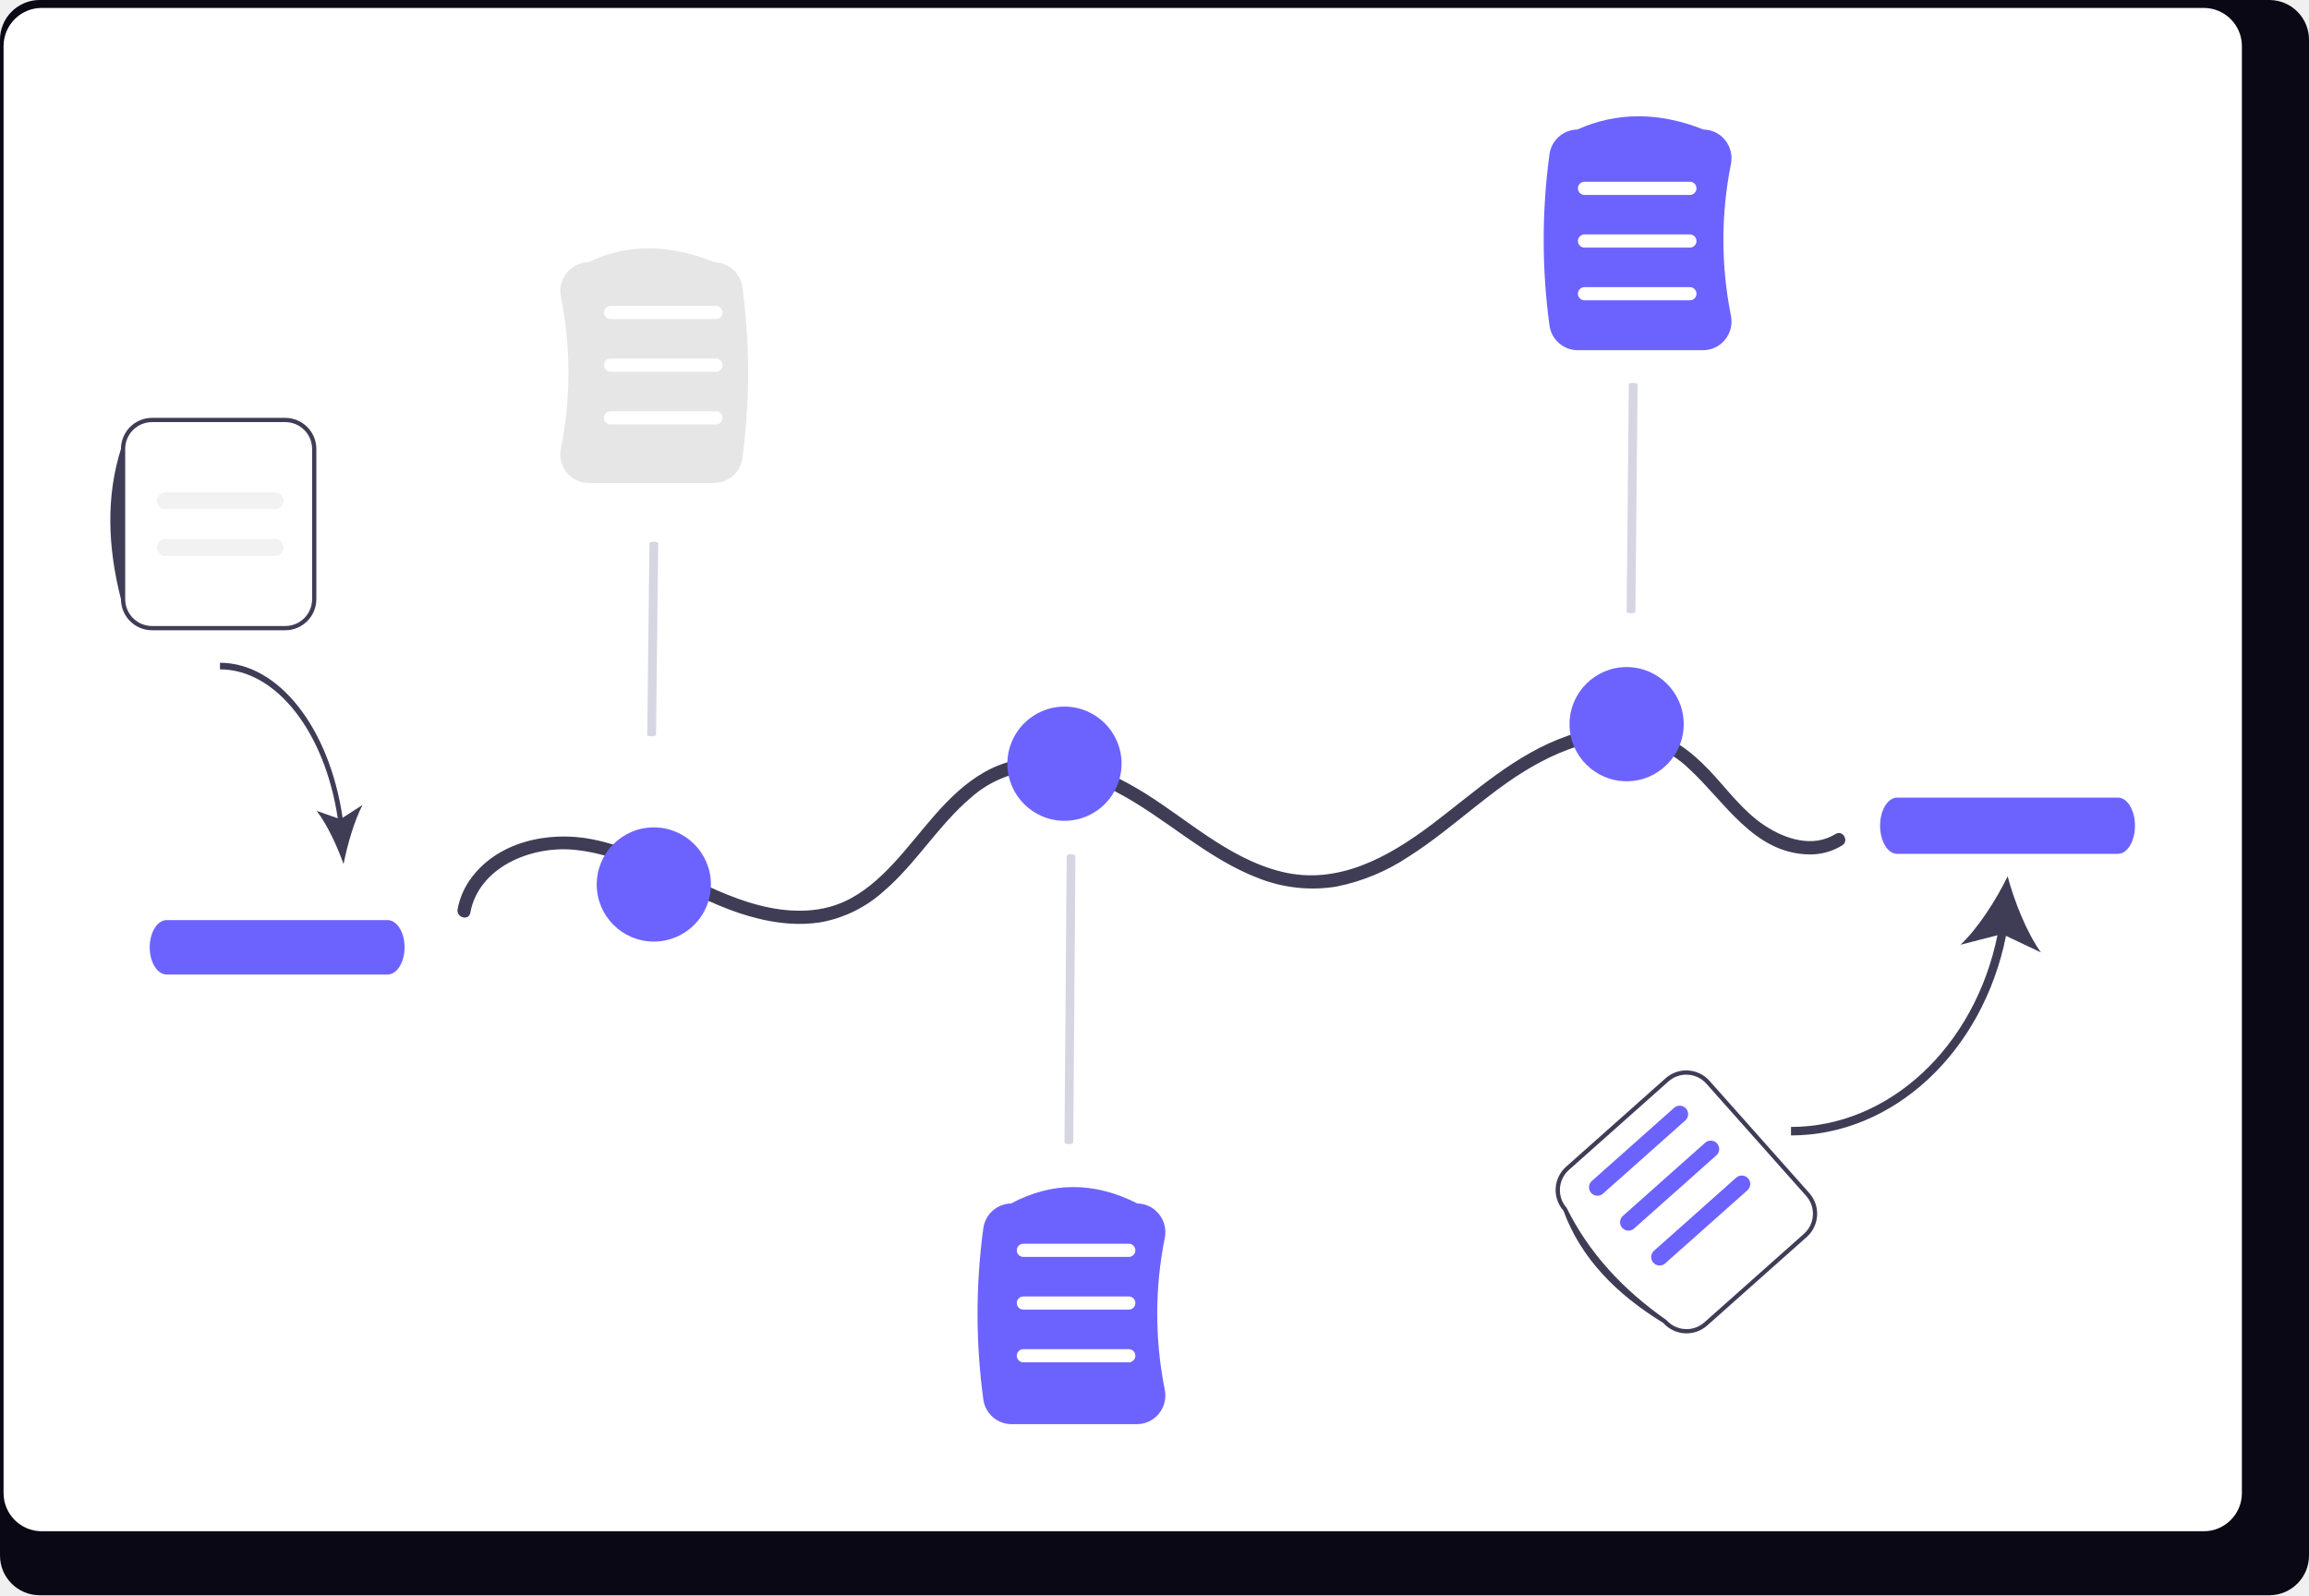
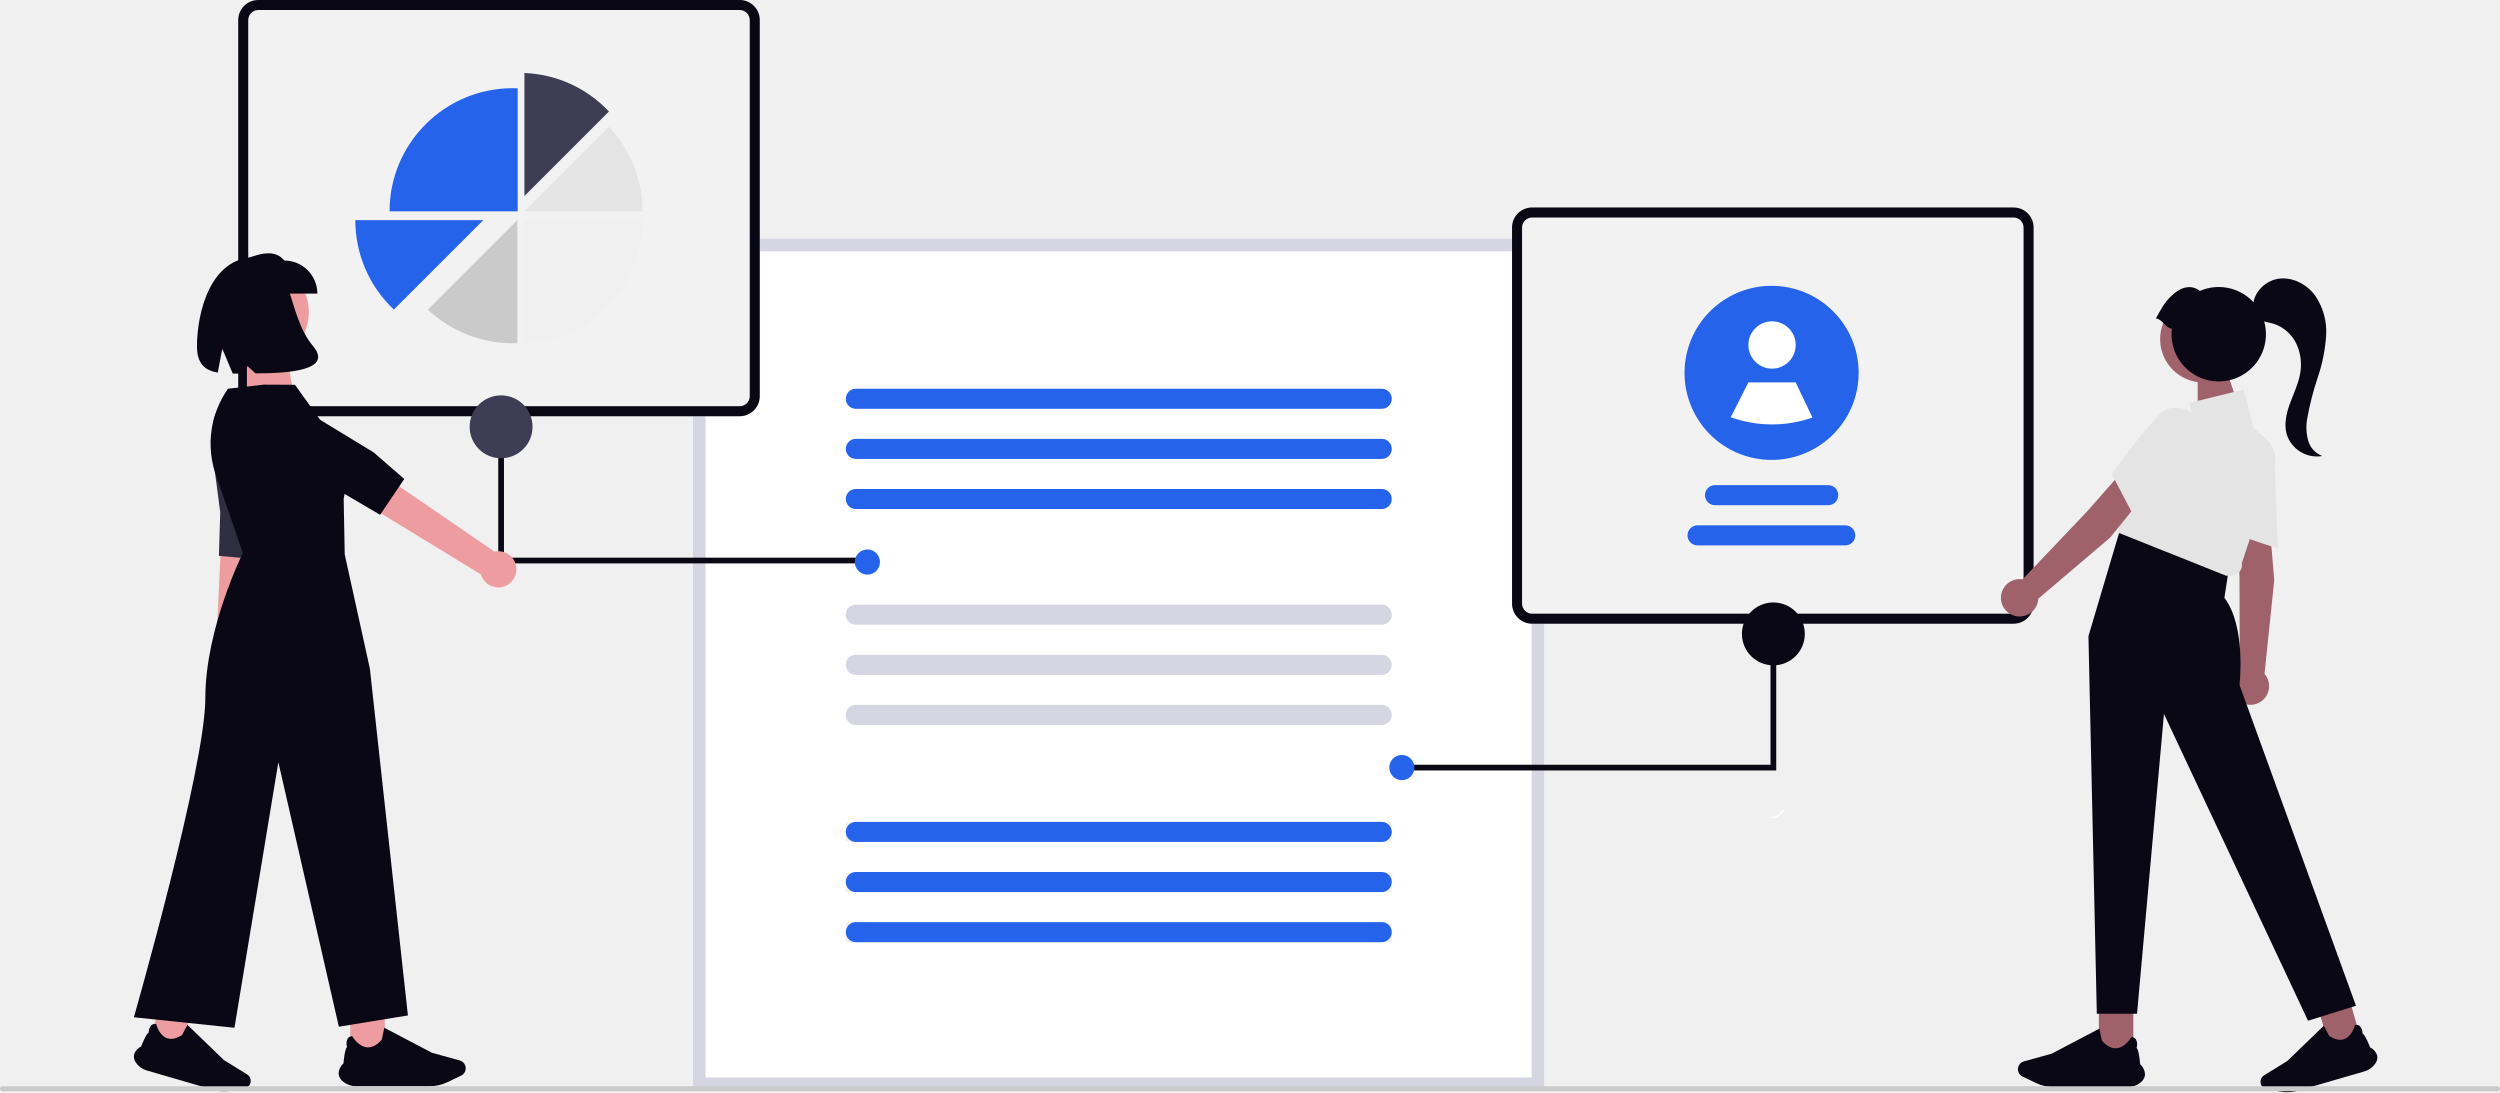
- <svg xmlns="http://www.w3.org/2000/svg" width="799.468" height="552.327" viewBox="0 0 799.468 552.327" role="img" artist="Katerina Limpitsouni" source="https://undraw.co/">
-   <g transform="translate(-560.266 -263.837)">
-     <path d="M1352.3,232.384H580.059a13.747,13.747,0,0,0-13.613,13.848v524.66a13.74,13.74,0,0,0,13.613,13.819H1352.3a13.741,13.741,0,0,0,13.613-13.819V246.232a13.747,13.747,0,0,0-13.611-13.848Z" transform="translate(-6.179 31.453)" fill="#090814" />
-     <path d="M1328.244,232.384h-748.6a13.225,13.225,0,0,0-13.2,13.223V746.614a13.219,13.219,0,0,0,13.2,13.2h748.6a13.219,13.219,0,0,0,13.2-13.2V245.608a13.224,13.224,0,0,0-13.193-13.223Z" transform="translate(-4.945 34.196)" fill="#fff" />
-     <path d="M510.315,232.511h-.005c-.84,0-1.518-.232-1.515-.516l.76-78.747c0-.284.683-.513,1.521-.513h.005c.84,0,1.518.232,1.515.516L511.836,232C511.833,232.281,511.153,232.511,510.315,232.511Z" transform="translate(614.674 243.665)" fill="#d6d6e3" />
-     <path d="M382.315,476.129h-.005c-.84,0-1.518-.3-1.515-.667l.76-99.066c0-.366.683-.663,1.521-.663h.005c.84,0,1.518.3,1.515.667l-.76,99.065C383.833,475.833,383.153,476.129,382.315,476.129Z" transform="translate(548.032 183.844)" fill="#d6d6e3" />
-     <path d="M287.315,250.062h-.005c-.84,0-1.518-.2-1.516-.442l.76-66.448c0-.242.683-.438,1.521-.439h.005c.84,0,1.518.2,1.515.442l-.76,66.448C288.833,249.866,288.153,250.062,287.315,250.062Z" transform="translate(498.572 268.691)" fill="#d6d6e3" />
-     <path d="M247.025,397.987c2.928-15.81,20.9-23.1,35.469-21.863,20.815,1.77,38.186,15.474,57.559,21.934,9.362,3.122,19.434,4.836,29.244,3.039a44.535,44.535,0,0,0,20.778-10.49c11.264-9.627,18.879-22.756,30.151-32.373a37.536,37.536,0,0,1,21.732-9.489c9.946-.661,19.686,2.71,28.4,7.228,17.319,8.975,31.5,23.256,49.944,30.183a51.08,51.08,0,0,0,26.616,2.75,69.3,69.3,0,0,0,25.019-10.384c15.883-10.034,28.972-23.958,45.672-32.758,8.212-4.327,17.335-7.637,26.716-7.7a35.4,35.4,0,0,1,24.35,9.749c12.648,11.5,22.62,29.646,41.937,29.965a20.96,20.96,0,0,0,11.419-3.134c2.492-1.541.2-5.489-2.3-3.939-7.874,4.869-17.357,1.8-24.533-2.926-7.643-5.029-13.069-12.716-19.307-19.265-6.2-6.506-13.427-11.986-22.341-14.016a48.592,48.592,0,0,0-26.618,2.224c-18.247,6.358-32.06,19.444-47.2,30.83-14.925,11.221-32.351,20.929-51.608,16.256-19.174-4.653-33.72-19.173-50.3-28.919-16.031-9.421-35.681-15.438-52.943-5.524-13.044,7.491-21.291,20.72-31.309,31.5-4.943,5.318-10.456,10.26-17.133,13.281-9.278,4.2-19.764,3.708-29.429,1.22-20.16-5.19-37.164-18.764-57.693-22.825-15.238-3.014-33.273.784-42.574,14.254a25.9,25.9,0,0,0-4.111,9.985c-.532,2.87,3.864,4.1,4.4,1.213Z" transform="translate(476.074 181.895)" fill="#3f3d56" />
-     <ellipse cx="19.768" cy="19.768" rx="19.768" ry="19.768" transform="translate(766.879 550.307)" fill="#6c63ff" />
-     <ellipse cx="19.768" cy="19.768" rx="19.768" ry="19.768" transform="translate(909.059 508.489)" fill="#6c63ff" />
-     <ellipse cx="19.768" cy="19.768" rx="19.768" ry="19.768" transform="translate(1103.7 494.803)" fill="#6c63ff" />
-     <path d="M319.229,228.88h-43.36a9.789,9.789,0,0,1-7.6-3.594,10.017,10.017,0,0,1-2.067-8.349,133.3,133.3,0,0,0,0-52.521,10.018,10.018,0,0,1,2.067-8.35,9.788,9.788,0,0,1,7.419-3.591c13.182-6.456,27.881-6.456,43.693,0a9.9,9.9,0,0,1,9.647,8.513,220.459,220.459,0,0,1,0,59.376A9.9,9.9,0,0,1,319.229,228.88Z" transform="translate(488.266 202.183)" fill="#e6e6e6" />
-     <g transform="translate(-3.18 18)">
-       <path d="M547.17,202.823h-43.36a9.906,9.906,0,0,1-9.8-8.515,220.47,220.47,0,0,1,0-59.377,9.906,9.906,0,0,1,9.634-8.514c13.643-6.115,28.334-6.114,43.676,0a9.791,9.791,0,0,1,7.45,3.593,10.017,10.017,0,0,1,2.067,8.349,133.3,133.3,0,0,0,0,52.521,10.016,10.016,0,0,1-2.067,8.349A9.789,9.789,0,0,1,547.17,202.823Z" transform="translate(605.93 164.265)" fill="#6c63ff" />
-       <path d="M538.571,141.3h-36.5a2.281,2.281,0,0,1,0-4.562h36.5a2.281,2.281,0,1,1,0,4.562Z" transform="translate(609.988 172.023)" fill="#fff" />
-       <path d="M538.571,153.3h-36.5a2.281,2.281,0,0,1,0-4.562h36.5a2.281,2.281,0,0,1,0,4.562Z" transform="translate(609.988 178.271)" fill="#fff" />
-       <path d="M538.571,165.3h-36.5a2.281,2.281,0,0,1,0-4.562h36.5a2.281,2.281,0,1,1,0,4.562Z" transform="translate(609.988 184.519)" fill="#fff" />
-     </g>
-     <path d="M314.717,165.3h-36.5a2.281,2.281,0,1,1,0-4.562h36.5a2.281,2.281,0,1,1,0,4.562Z" transform="translate(493.442 209.004)" fill="#fff" />
-     <path d="M314.717,177.3h-36.5a2.281,2.281,0,1,1,0-4.562h36.5a2.281,2.281,0,0,1,0,4.562Z" transform="translate(493.442 215.251)" fill="#fff" />
-     <path d="M314.717,189.3h-36.5a2.281,2.281,0,1,1,0-4.562h36.5a2.281,2.281,0,0,1,0,4.562Z" transform="translate(493.442 221.499)" fill="#fff" />
-     <g transform="translate(0 -1)">
-       <path d="M416.17,592.924h-43.36a9.906,9.906,0,0,1-9.8-8.515,220.462,220.462,0,0,1,0-59.376,9.906,9.906,0,0,1,9.6-8.515c14.119-7.582,28.834-7.584,43.742,0a9.787,9.787,0,0,1,7.413,3.592,10.016,10.016,0,0,1,2.067,8.349,133.311,133.311,0,0,0,0,52.523,10.016,10.016,0,0,1-2.067,8.349A9.789,9.789,0,0,1,416.17,592.924Z" transform="translate(537.727 165.01)" fill="#6c63ff" />
-       <path d="M408.717,528.3h-36.5a2.281,2.281,0,1,1,0-4.562h36.5a2.281,2.281,0,1,1,0,4.562Z" transform="translate(542.381 171.728)" fill="#fff" />
-       <path d="M408.717,540.3h-36.5a2.281,2.281,0,0,1,0-4.562h36.5a2.281,2.281,0,0,1,0,4.562Z" transform="translate(542.381 177.976)" fill="#fff" />
-       <path d="M408.717,552.3h-36.5a2.281,2.281,0,1,1,0-4.562h36.5a2.281,2.281,0,1,1,0,4.562Z" transform="translate(542.381 184.223)" fill="#fff" />
-     </g>
-     <g transform="translate(1180.386 540)">
-       <path d="M620.23,242.795l12.1,5.734c-4.965-6.929-9.243-17.75-11.533-26.36-3.878,8.021-10.129,17.835-16.317,23.7l12.793-3.291c-7.883,38.635-37.533,66.371-71.487,66.371v2.942C581.256,311.887,612.181,282.989,620.23,242.795Z" transform="translate(-545.791 -194.927)" fill="#3f3d56" />
-       <path d="M541.783,301.168h76.481c3.244,0,5.883,4.367,5.883,9.734s-2.639,9.734-5.883,9.734H541.783c-3.244,0-5.883-4.367-5.883-9.734S538.539,301.168,541.783,301.168Z" transform="translate(-505.056 -301.168)" fill="#6c63ff" />
-     </g>
-     <g transform="translate(-201.383 -174.318)">
-       <g transform="translate(1300.276 808.773)">
-         <path d="M411.775,245.415,377.3,276.067a10.777,10.777,0,0,1-15.2-.891c-14.328-11.379-26.081-24.2-34.561-38.867a10.777,10.777,0,0,1,.891-15.2l34.471-30.652a10.777,10.777,0,0,1,15.2.891l34.561,38.867a10.777,10.777,0,0,1-.891,15.2Z" transform="translate(-324.831 -187.744)" fill="#fff" />
-         <path d="M411.775,245.415,377.3,276.067a10.777,10.777,0,0,1-15.2-.891c-16.346-10.008-28.593-22.519-34.561-38.867a10.777,10.777,0,0,1,.891-15.2l34.471-30.652a10.777,10.777,0,0,1,15.2.891l34.561,38.867a10.777,10.777,0,0,1-.891,15.2Zm-82.36-23.2a9.3,9.3,0,0,0-.77,13.121c7.645,15.508,19.432,28.288,34.561,38.867a9.3,9.3,0,0,0,13.121.769L410.8,244.316a9.3,9.3,0,0,0,.769-13.121l-34.561-38.867a9.3,9.3,0,0,0-13.121-.77Z" transform="translate(-324.831 -187.744)" fill="#3f3d56" />
-         <path d="M373.287,209.4l-28.4,25.256a2.924,2.924,0,1,1-3.885-4.37l28.4-25.256a2.924,2.924,0,1,1,3.885,4.37Z" transform="translate(-317.68 -179.954)" fill="#6c63ff" />
-         <path d="M380.6,217.618l-28.4,25.256a2.924,2.924,0,1,1-3.886-4.37l28.4-25.256a2.924,2.924,0,1,1,3.885,4.37Z" transform="translate(-314.239 -176.084)" fill="#6c63ff" />
-         <path d="M365.978,201.178l-28.4,25.256a2.924,2.924,0,1,1-3.885-4.37l28.4-25.256a2.924,2.924,0,1,1,3.885,4.37Z" transform="translate(-321.122 -183.824)" fill="#6c63ff" />
+ <svg xmlns="http://www.w3.org/2000/svg" width="800" height="349.495" viewBox="0 0 800 349.495" role="img" artist="Katerina Limpitsouni" source="https://undraw.co/">
+   <g transform="translate(-550 -315.111)">
+     <path d="M650.259,592.719H377.849V320.309h272.41Z" transform="translate(393.896 71.19)" fill="#fff" />
+     <path d="M650.259,592.719H377.849V320.309h272.41Zm-268.385-4.025H646.234V324.334H381.874Z" transform="translate(393.896 71.19)" fill="#d6d6e3" />
+     <g transform="translate(1033.852 381.504)">
+       <rect width="166.901" height="133.2" rx="8" transform="translate(0 0)" fill="#f2f2f2" />
+       <path d="M6.419,3.21a3.213,3.213,0,0,0-3.21,3.21V126.78a3.213,3.213,0,0,0,3.21,3.21H160.481a3.213,3.213,0,0,0,3.21-3.21V6.419a3.213,3.213,0,0,0-3.21-3.21H6.419m0-3.21H160.481A6.419,6.419,0,0,1,166.9,6.419V126.78a6.419,6.419,0,0,1-6.419,6.419H6.419A6.419,6.419,0,0,1,0,126.78V6.419A6.419,6.419,0,0,1,6.419,0Z" transform="translate(0 0)" fill="#090814" />
+       <rect width="42.665" height="6.419" rx="3.21" transform="translate(61.726 88.852)" fill="#2563eb" />
+       <rect width="53.694" height="6.419" rx="3.21" transform="translate(56.143 101.713)" fill="#2563eb" />
+       <g transform="translate(55.192 25.067)">
+         <path d="M821.807,419.345a27.868,27.868,0,0,1-41.067,24.534l-.005-.005a27.859,27.859,0,1,1,41.073-24.528Z" transform="translate(-766.084 -391.484)" fill="#2563eb" />
+         <circle cx="7.573" cy="7.573" r="7.573" transform="translate(20.434 11.362)" fill="#fff" />
+         <path d="M810.665,441.252a39.034,39.034,0,0,1-26.14-.1l-.005,0,5.642-11.137h15.146Z" transform="translate(-769.727 -399.097)" fill="#fff" />
      </g>
    </g>
-     <g transform="translate(599.257 473.287)">
-       <path d="M213.069,311.743l6.905-4.454c-2.832,5.382-5.273,13.788-6.579,20.477-2.212-6.231-5.778-13.855-9.308-18.409l7.3,2.557c-4.5-30.012-21.411-51.558-40.78-51.558v-2.285C190.837,258.071,208.478,280.519,213.069,311.743Z" transform="translate(-133.431 -238.048)" fill="#3f3d56" />
-       <path d="M166.6,355.915h76.481c3.244,0,5.883-4.227,5.883-9.422s-2.639-9.422-5.883-9.422H166.6c-3.244,0-5.883,4.227-5.883,9.422S163.354,355.915,166.6,355.915Z" transform="translate(-147.872 -227.955)" fill="#6c63ff" />
+     <g transform="translate(626.229 315.111)">
+       <rect width="166.901" height="133.2" rx="8" fill="#f2f2f2" />
+       <path d="M6.419,3.21a3.213,3.213,0,0,0-3.21,3.21V126.78a3.213,3.213,0,0,0,3.21,3.21H160.481a3.213,3.213,0,0,0,3.21-3.21V6.419a3.213,3.213,0,0,0-3.21-3.21H6.419m0-3.21H160.481A6.419,6.419,0,0,1,166.9,6.419V126.78a6.419,6.419,0,0,1-6.419,6.419H6.419A6.419,6.419,0,0,1,0,126.78V6.419A6.419,6.419,0,0,1,6.419,0Z" fill="#090814" />
+       <g transform="translate(37.471 23.359)">
+         <path d="M326,309.672a39.277,39.277,0,0,0-27.042-12.317v39.359Z" transform="translate(-244.839 -297.356)" fill="#3f3d56" />
+         <path d="M326,318.813l-27.042,27.042h37.791A39.256,39.256,0,0,0,326,318.813Z" transform="translate(-244.839 -301.595)" fill="#e4e4e4" />
+         <path d="M336.795,356.038a39.5,39.5,0,0,1-.678,7.312c-.035.191-.072.38-.111.569a39.073,39.073,0,0,1-4.559,11.947c-.115.2-.234.4-.353.592v0a39.515,39.515,0,0,1-7.91,9.358c-.154.134-.308.267-.464.4a39.222,39.222,0,0,1-23.758,9.181V356.038Z" transform="translate(-244.839 -308.951)" fill="#f0f0f0" />
+         <path d="M287.534,395.431c.523,0,1.043-.013,1.561-.034v-39.36l-28.624,28.624a39.256,39.256,0,0,0,27.063,10.769Z" transform="translate(-237.233 -308.951)" fill="#cacaca" />
+         <path d="M284.564,303.419a39.394,39.394,0,0,0-39.394,39.394h41V303.454C285.635,303.433,285.1,303.419,284.564,303.419Z" transform="translate(-234.21 -298.554)" fill="#2563eb" />
+         <path d="M272.467,356.038l-8.282,8.282-.271.271-.006.006-7.222,7.221-.275.275-7.8,7.8-.275.275v0l-4.491,4.489a39.28,39.28,0,0,1-12.331-28.623Z" transform="translate(-231.511 -308.951)" fill="#2563eb" />
+       </g>
    </g>
-     <g transform="translate(598.463 408.515)">
-       <path d="M219.162,273.04H265.29a10.777,10.777,0,0,0,10.765-10.765V210.265A10.777,10.777,0,0,0,265.29,199.5H219.162A10.777,10.777,0,0,0,208.4,210.265v52.011A10.777,10.777,0,0,0,219.162,273.04Z" transform="translate(-204.715 -199.5)" fill="#fff" />
-       <path d="M222.845,273.04h46.128a10.777,10.777,0,0,0,10.764-10.765V210.265A10.777,10.777,0,0,0,268.972,199.5H222.845a10.777,10.777,0,0,0-10.764,10.764c-5.169,16.364-4.644,33.8,0,52.011A10.777,10.777,0,0,0,222.845,273.04Zm46.128-72.069a9.3,9.3,0,0,1,9.294,9.294v52.011a9.3,9.3,0,0,1-9.294,9.294H222.845a9.3,9.3,0,0,1-9.294-9.294V210.265a9.3,9.3,0,0,1,9.294-9.294Z" transform="translate(-208.398 -199.5)" fill="#3f3d56" />
-       <path d="M219,222.872h38.007a2.924,2.924,0,0,0,0-5.847H219a2.924,2.924,0,1,0,0,5.847Z" transform="translate(-199.896 -191.25)" fill="#f2f2f2" />
-       <path d="M219,233.872h38.007a2.924,2.924,0,0,0,0-5.847H219a2.924,2.924,0,1,0,0,5.847Z" transform="translate(-199.896 -186.071)" fill="#f2f2f2" />
+     <path d="M3.21,0H171.5a3.21,3.21,0,1,1,0,6.419H3.21A3.21,3.21,0,0,1,3.21,0Z" transform="translate(820.596 508.604)" fill="#d6d6e3" />
+     <path d="M3.21,0H171.5a3.21,3.21,0,1,1,0,6.419H3.21A3.21,3.21,0,0,1,3.21,0Z" transform="translate(820.596 524.639)" fill="#d6d6e3" />
+     <path d="M3.21,0H171.5a3.21,3.21,0,1,1,0,6.419H3.21A3.21,3.21,0,0,1,3.21,0Z" transform="translate(820.596 540.674)" fill="#d6d6e3" />
+     <path d="M3.21,0H171.5a3.21,3.21,0,1,1,0,6.419H3.21A3.21,3.21,0,0,1,3.21,0Z" transform="translate(820.596 439.512)" fill="#2563eb" />
+     <path d="M3.21,0H171.5a3.21,3.21,0,1,1,0,6.419H3.21A3.21,3.21,0,0,1,3.21,0Z" transform="translate(820.596 455.546)" fill="#2563eb" />
+     <path d="M3.21,0H171.5a3.21,3.21,0,1,1,0,6.419H3.21A3.21,3.21,0,0,1,3.21,0Z" transform="translate(820.596 471.581)" fill="#2563eb" />
+     <path d="M0,0H174.705V6.167H0Z" transform="translate(820.596 578.368)" fill="#f0f0f0" />
+     <path d="M0,0H174.705V6.167H0Z" transform="translate(820.596 594.403)" fill="#f0f0f0" />
+     <path d="M0,0H174.705V6.167H0Z" transform="translate(820.596 610.438)" fill="#f0f0f0" />
+     <g transform="translate(999.464 507.896)">
+       <path d="M560.144,325.706h118.93V273.559h-1.83v50.317h-117.1Z" transform="translate(-560.144 -271.944)" fill="#090814" />
+       <circle cx="10.063" cy="10.063" r="10.063" transform="translate(107.951)" fill="#090814" />
    </g>
+     <path d="M317.627,237.706H198.7V185.559h1.829v50.317h117.1Z" transform="translate(510.739 257.682)" fill="#090814" />
+     <circle cx="10.063" cy="10.063" r="10.063" transform="translate(700.288 441.626)" fill="#3f3d56" />
+     <circle cx="4.025" cy="4.025" r="4.025" transform="translate(994.568 556.709)" fill="#2563eb" />
+     <circle cx="4.025" cy="4.025" r="4.025" transform="translate(823.538 490.939)" fill="#2563eb" />
+     <g transform="translate(592.835 396.17)">
+       <rect width="10.383" height="13.684" transform="translate(15 254.817) rotate(-163.78)" fill="#ed9da0" />
+       <path d="M.746,581.808a3.4,3.4,0,0,1-.7-2.691A4.341,4.341,0,0,1,2.336,576.5c.113-.3,1.522-3.984,2.41-4.46a3.412,3.412,0,0,1,.869-2.365,1.748,1.748,0,0,1,1.509-.331l.026,0,.006.026c.008.034.84,3.446,3.3,4.439,1.408.569,3.078.245,4.963-.963.085-.1,1.059-1.962,1.7-3.193l.025-.052L28.82,580.869l7.411,4.575a2.443,2.443,0,0,1-.88,4.489l-4.453.742a12.73,12.73,0,0,1-5.613-.332L4.094,584.178a6.163,6.163,0,0,1-3.345-2.37Z" transform="translate(0.003 -322.697)" fill="#090814" />
+       <rect width="11.028" height="14.535" transform="translate(69.263 241.972)" fill="#ed9da0" />
+       <path d="M138.219,593.857a3.607,3.607,0,0,1-1.513-2.534,4.615,4.615,0,0,1,1.561-3.349c.026-.338.37-4.516,1.134-5.264a3.629,3.629,0,0,1,.185-2.669,1.856,1.856,0,0,1,1.441-.786l.029,0,.014.025c.019.033,1.879,3.265,4.679,3.549,1.6.165,3.211-.663,4.776-2.455.055-.132.5-2.315.783-3.759l.012-.058,15.253,8.017,8.915,2.467a2.6,2.6,0,0,1,.432,4.84l-4.322,2.078a13.518,13.518,0,0,1-5.823,1.327H142.333a6.547,6.547,0,0,1-4.115-1.424Z" transform="translate(-71.188 -328.745)" fill="#090814" />
+       <path d="M0,0H12.167L15.4,19.457H0Z" transform="translate(36.17 28.743)" fill="#ed9da0" />
+       <path d="M193.213,483.432a5.263,5.263,0,0,0,1.253-7.973l6.84-68.638-11.421.758-3.164,67.587a5.292,5.292,0,0,0,6.492,8.266Z" transform="translate(-160.616 -344.174)" fill="#ed9da0" />
+       <path d="M185.279,400.408l2.994,22.758-.416,13.948,12.562,1.15,2.518-11.6,1.387-30.712a9.165,9.165,0,0,0-8.1-9.517h0a9.165,9.165,0,0,0-10.144,7.9Z" transform="translate(-160.638 -340.303)" fill="#2f2e41" />
+       <circle cx="16.521" cy="16.521" r="16.521" transform="translate(22.939 2.273)" fill="#ed9da0" />
+       <path d="M196.478,381.378l-11.465,1.31h0a30.509,30.509,0,0,0-3.9,27.549l8.651,25.026s-12.009,24.074-12.009,46.426-22.87,102.137-22.87,102.137l32.192,3.358,14.046-84.994,19.357,84.651,22.1-3.6L230.405,472.258l-8.042-36.531-.343-17.815s3.42-13.368-5.139-21.926l-10.449-14.56Z" transform="translate(-154.884 -339.357)" fill="#090814" />
+       <path d="M288.461,442.733a5.767,5.767,0,0,0-7-5.4l-62.344-42.721-5.287,11.373L277.1,444.618a5.8,5.8,0,0,0,11.361-1.884Z" transform="translate(-166.043 -341.862)" fill="#ed9da0" />
+       <path d="M204.691,406.814l23.443,9.109,13.182,7.745,7.721-11.463-9.82-8.529-28.777-17.508a10.042,10.042,0,0,0-13.409,2.767h0a10.042,10.042,0,0,0,2.249,13.908Z" transform="translate(-162.512 -339.987)" fill="#090814" />
+       <path d="M221.644,342.438H197.367V331.856c5.328-2.117,10.543-3.917,13.694,0a10.582,10.582,0,0,1,10.582,10.582Z" transform="translate(-162.926 -329.545)" fill="#090814" />
+       <path d="M198.372,331.092c-14.513.064-18.575,18.191-18.575,28.454,0,5.723,2.588,7.77,6.656,8.463l1.436-7.661,3.364,7.991c1.143.006,2.343-.016,3.587-.04l1.141-2.349,2.544,2.307c10.188.015,24.993-.895,18.422-8.711C208.144,349.075,211.022,331.036,198.372,331.092Z" transform="translate(-159.6 -329.838)" fill="#090814" />
+     </g>
+     <g transform="translate(1190.285 404.201)">
+       <rect width="10.383" height="13.684" transform="matrix(0.96, -0.279, 0.279, 0.96, 101.65, 233.935)" fill="#9f616a" />
+       <path d="M36.643,581.808a3.4,3.4,0,0,0,.7-2.691,4.341,4.341,0,0,0-2.292-2.617c-.113-.3-1.522-3.984-2.41-4.46a3.412,3.412,0,0,0-.869-2.365,1.748,1.748,0,0,0-1.509-.331l-.026,0-.006.026c-.008.034-.84,3.446-3.3,4.439-1.408.569-3.078.245-4.963-.963-.085-.1-1.059-1.962-1.7-3.193l-.025-.052L8.569,580.869l-7.411,4.575a2.443,2.443,0,0,0,.88,4.489l4.453.742a12.731,12.731,0,0,0,5.613-.332l21.191-6.165a6.163,6.163,0,0,0,3.345-2.37Z" transform="translate(83.081 -330.439)" fill="#090814" />
+       <rect width="11.028" height="14.535" transform="translate(31.355 234.231)" fill="#9f616a" />
+       <path d="M175.871,593.857a3.607,3.607,0,0,0,1.513-2.534,4.615,4.615,0,0,0-1.561-3.349c-.026-.338-.37-4.516-1.134-5.264a3.629,3.629,0,0,0-.185-2.669,1.856,1.856,0,0,0-1.441-.786l-.029,0-.014.025c-.019.032-1.879,3.265-4.679,3.549-1.6.165-3.211-.663-4.776-2.455-.055-.132-.5-2.315-.783-3.759l-.012-.058-15.253,8.017-8.915,2.467a2.6,2.6,0,0,0-.432,4.84l4.322,2.078a13.518,13.518,0,0,0,5.823,1.327h23.442a6.546,6.546,0,0,0,4.115-1.425Z" transform="translate(-131.257 -336.486)" fill="#090814" />
+       <path d="M5.438,0h9.278l4.593,13.641H5.438Z" transform="translate(57.537 29.578)" fill="#9f616a" />
+       <path d="M1003.443,431.608,993.32,434.26l.673,16.411.083,29.88a5.988,5.988,0,1,0,7.925,1l3.111-29.989Z" transform="translate(-917.642 -355.003)" fill="#9f616a" />
+       <path d="M1005.729,434.871l-14.8-4.982-.035-.223c-.022-.14-2.192-14.154-2.166-23.768a7.366,7.366,0,0,1,2.455-5.7,7.725,7.725,0,0,1,8.362-1.345,8.263,8.263,0,0,1,5.108,7.348Z" transform="translate(-917.095 -348.398)" fill="#e4e4e4" />
+       <path d="M967.462,440.75l-22.63-5.858-10.461,35.231,2.68,120.838h12.867l8.621-95.927,46.1,98.158,15.344-4.792L982.707,485.739s2.231-18.591-4.834-27.886l1.487-9.667Z" transform="translate(-906.355 -355.652)" fill="#090814" />
+       <path d="M982.288,440.035l-1.713-.027-34.777-13.9,16.638-37.056,7.9,1.436-1.438-5.752,17.454-4.266,3.037,12.147,4.481,4.073A7.879,7.879,0,0,1,996.042,405l-10.322,30.968a3.48,3.48,0,0,1-3.431,4.063Z" transform="translate(-908.612 -344.898)" fill="#e4e4e4" />
+       <path d="M946.977,418.872l-9.149-5.078-10.854,12.327-20.588,21.655a5.988,5.988,0,1,0,5.04,6.2L934.4,434.446Z" transform="translate(-899.455 -351.483)" fill="#9f616a" />
+       <path d="M950.947,422.805,943.7,408.979l.129-.185c.081-.116,8.2-11.745,14.859-18.676a7.366,7.366,0,0,1,5.711-2.42,7.729,7.729,0,0,1,6.974,4.807,8.262,8.262,0,0,1-1.386,8.841Z" transform="translate(-908.197 -346.326)" fill="#e4e4e4" />
+       <circle cx="13.868" cy="13.868" r="13.868" transform="translate(50.957 5.575)" fill="#9f616a" />
+       <path d="M959.446,347.123c2.217-3.969,3.066-5.628,5.924-8.041,2.528-2.135,5.638-2.762,8.146-.739a15.107,15.107,0,1,1-8.961,12.089C962.376,350.126,961.627,347.43,959.446,347.123Z" transform="translate(-909.849 -334.328)" fill="#090814" />
+       <path d="M1017.728,385.264a16.016,16.016,0,0,1-.264-7,89.411,89.411,0,0,1,3.381-13.163,52.475,52.475,0,0,0,2.664-13.3,20.441,20.441,0,0,0-3.534-12.873c-2.7-3.642-7.311-6.028-11.794-5.344-4.284.654-8.024,4.518-8.046,8.805-.767,1.387.224,3.282,1.634,4.105,1.479.863,3.263.978,4.9,1.469a12.3,12.3,0,0,1,7.368,6.521,15.9,15.9,0,0,1,1.068,9.9c-.646,3.226-2.133,6.212-3.247,9.308s-1.86,6.495-.964,9.661a10.174,10.174,0,0,0,11.4,6.947A7.511,7.511,0,0,1,1017.728,385.264Z" transform="translate(-919.431 -333.463)" fill="#090814" />
+     </g>
+     <path d="M900.7,659.914H102.3a.8.8,0,1,1,0-1.6H900.7a.8.8,0,1,1,0,1.6Z" transform="translate(448.5 4.403)" fill="#cacaca" />
+     <path d="M811.544,608.022a4.219,4.219,0,0,1-3.315,2.245c-.357.035-.255.582.1.547A4.728,4.728,0,0,0,812,608.339a.287.287,0,0,0-.07-.387.279.279,0,0,0-.387.07Z" transform="translate(308.899 -33.824)" fill="#fff" />
+     <path d="M3.21,0H171.5a3.21,3.21,0,1,1,0,6.419H3.21A3.21,3.21,0,0,1,3.21,0Z" transform="translate(820.596 578.117)" fill="#2563eb" />
+     <path d="M3.21,0H171.5a3.21,3.21,0,1,1,0,6.419H3.21A3.21,3.21,0,0,1,3.21,0Z" transform="translate(820.596 594.151)" fill="#2563eb" />
+     <path d="M3.21,0H171.5a3.21,3.21,0,1,1,0,6.419H3.21A3.21,3.21,0,0,1,3.21,0Z" transform="translate(820.596 610.186)" fill="#2563eb" />
  </g>
</svg>
